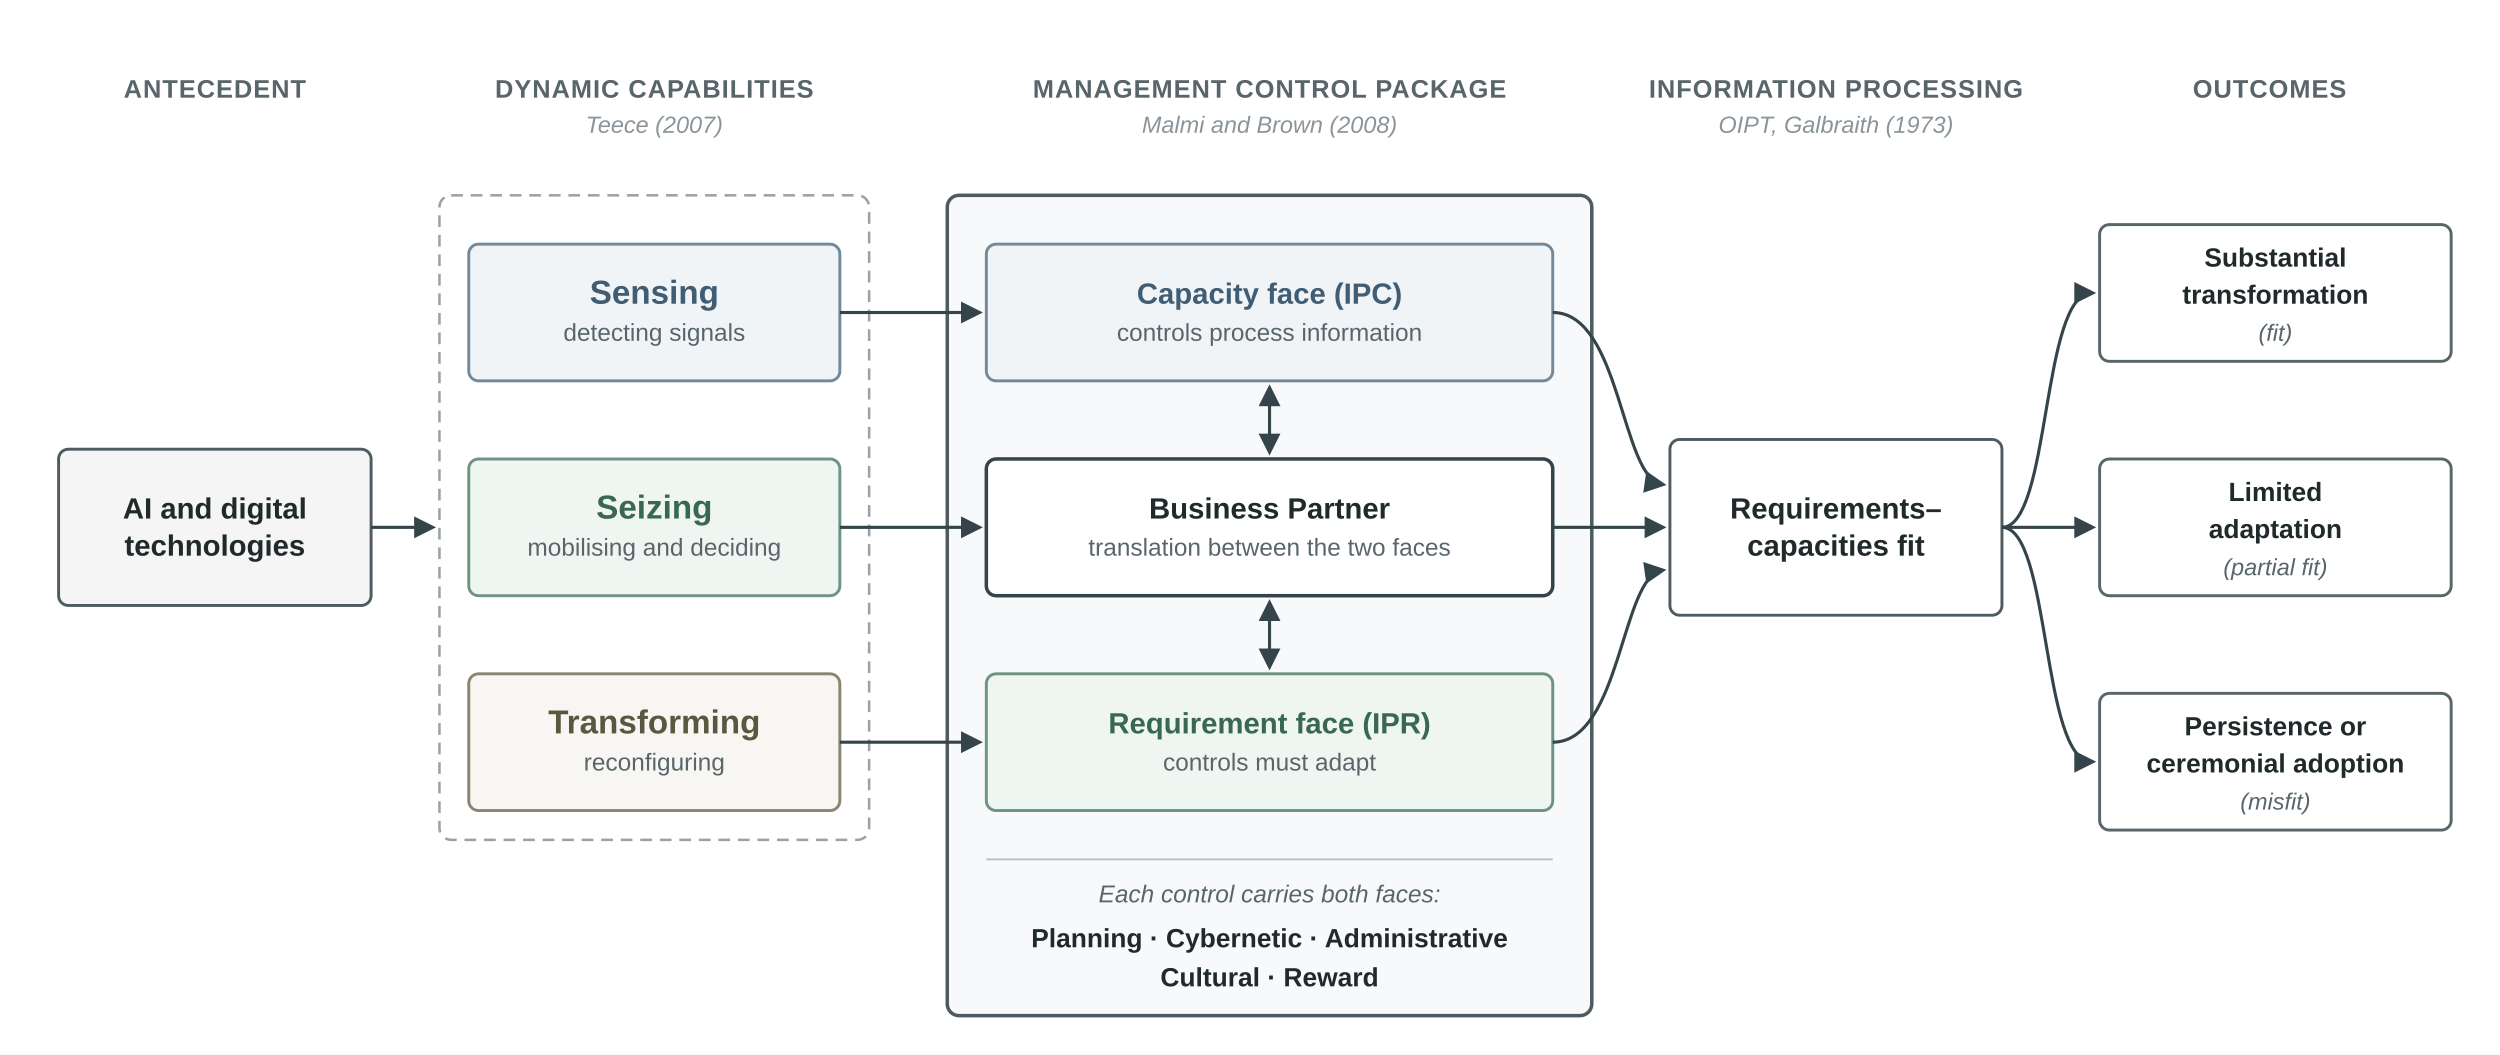
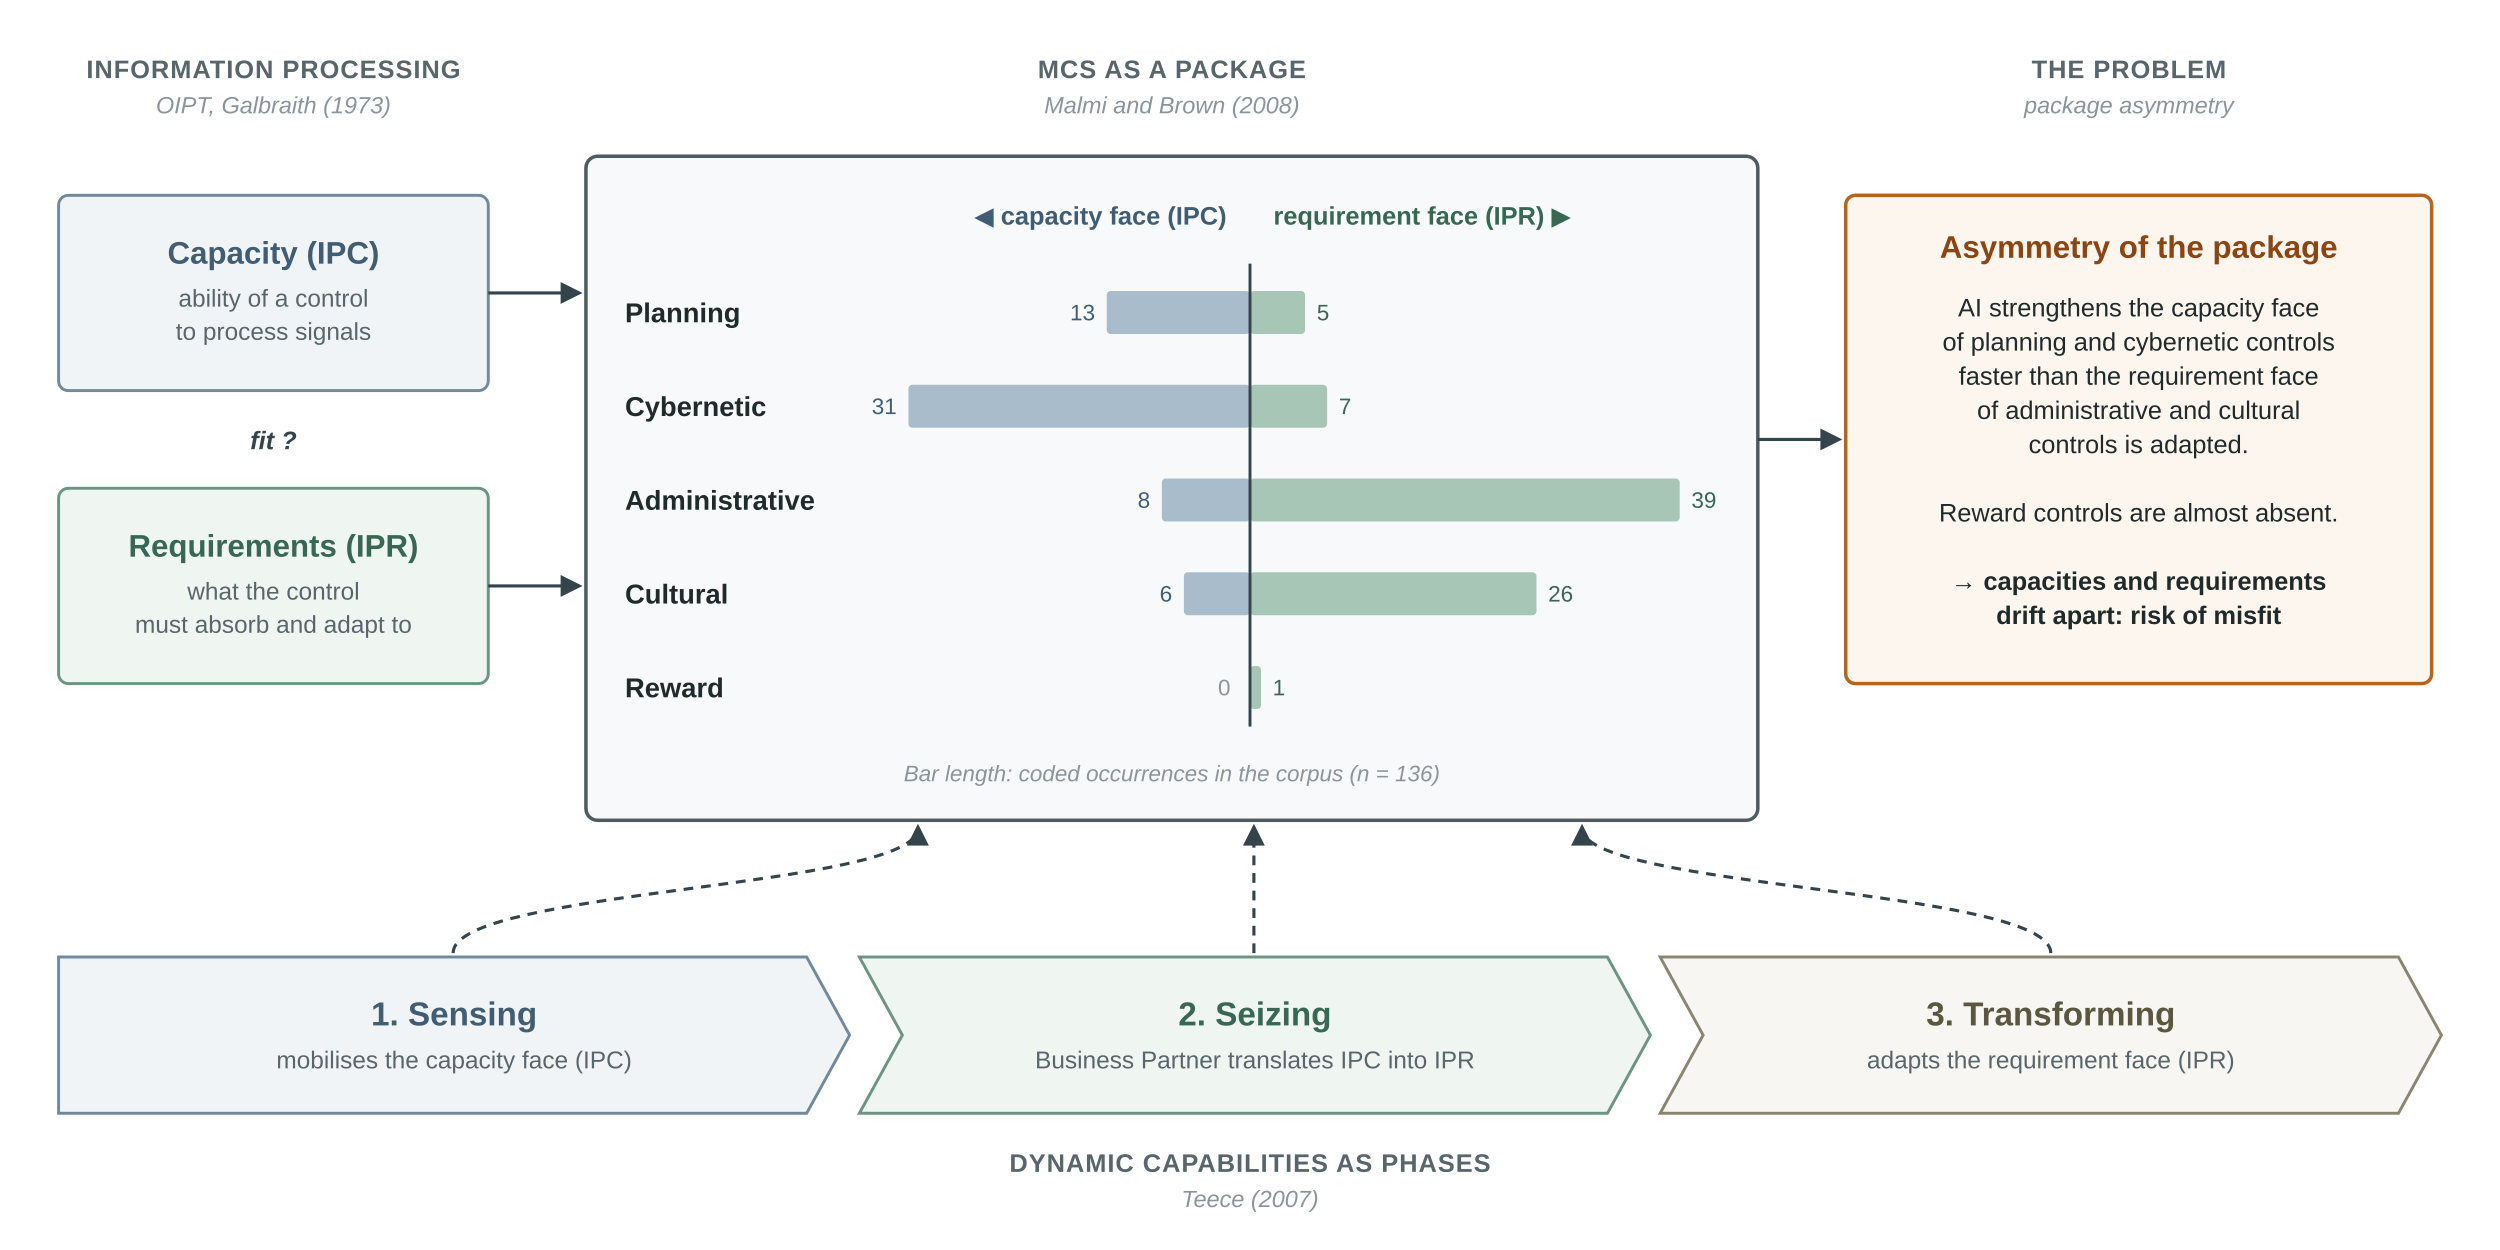
- <svg xmlns="http://www.w3.org/2000/svg" viewBox="0 0 1280 540" font-family="Arial, Helvetica, sans-serif">
+ <svg xmlns="http://www.w3.org/2000/svg" viewBox="0 0 1280 640" font-family="Arial, Helvetica, sans-serif">
  <defs>
    <marker id="a" viewBox="0 0 10 10" refX="8" refY="5" markerWidth="7" markerHeight="7" orient="auto-start-reverse">
      <path d="M0 0L10 5L0 10z" fill="#34444a" />
    </marker>
  </defs>
-   <rect width="1280" height="540" fill="#fff" />
-   <text x="110" y="50" font-size="13" font-weight="bold" letter-spacing="0.5" text-anchor="middle" fill="#58656a">ANTECEDENT</text>
-   <text x="335" y="50" font-size="13" font-weight="bold" letter-spacing="0.5" text-anchor="middle" fill="#58656a">DYNAMIC CAPABILITIES</text>
-   <text x="650" y="50" font-size="13" font-weight="bold" letter-spacing="0.5" text-anchor="middle" fill="#58656a">MANAGEMENT CONTROL PACKAGE</text>
-   <text x="940" y="50" font-size="13" font-weight="bold" letter-spacing="0.5" text-anchor="middle" fill="#58656a">INFORMATION PROCESSING</text>
-   <text x="1162" y="50" font-size="13" font-weight="bold" letter-spacing="0.5" text-anchor="middle" fill="#58656a">OUTCOMES</text>
-   <text x="335" y="68" font-size="12" font-style="italic" text-anchor="middle" fill="#8a949a">Teece (2007)</text>
-   <text x="650" y="68" font-size="12" font-style="italic" text-anchor="middle" fill="#8a949a">Malmi and Brown (2008)</text>
-   <text x="940" y="68" font-size="12" font-style="italic" text-anchor="middle" fill="#8a949a">OIPT, Galbraith (1973)</text>
-   <rect x="30" y="230" width="160" height="80" rx="5" fill="#f5f5f5" stroke="#4f5b60" stroke-width="1.5" />
-   <text x="110.0" y="265.5" font-size="15" font-weight="bold" text-anchor="middle" fill="#202a2b">AI and digital</text>
-   <text x="110.0" y="284.5" font-size="15" font-weight="bold" text-anchor="middle" fill="#202a2b">technologies</text>
-   <rect x="225" y="100" width="220" height="330" rx="6" fill="none" stroke="#99a2a6" stroke-width="1.3" stroke-dasharray="6 4" />
-   <rect x="240" y="125" width="190" height="70" rx="5" fill="#f1f4f7" stroke="#71899a" stroke-width="1.5" />
-   <text x="335.0" y="155.5" font-size="17" font-weight="bold" text-anchor="middle" fill="#405d73">Sensing</text>
-   <text x="335.0" y="174.5" font-size="12.5" text-anchor="middle" fill="#58656a">detecting signals</text>
-   <rect x="240" y="235" width="190" height="70" rx="5" fill="#eff5f1" stroke="#6d9382" stroke-width="1.5" />
-   <text x="335.0" y="265.5" font-size="17" font-weight="bold" text-anchor="middle" fill="#386754">Seizing</text>
-   <text x="335.0" y="284.5" font-size="12.5" text-anchor="middle" fill="#58656a">mobilising and deciding</text>
-   <rect x="240" y="345" width="190" height="70" rx="5" fill="#f7f6f2" stroke="#8a8571" stroke-width="1.5" />
-   <text x="335.0" y="375.5" font-size="17" font-weight="bold" text-anchor="middle" fill="#5a5640">Transforming</text>
-   <text x="335.0" y="394.5" font-size="12.5" text-anchor="middle" fill="#58656a">reconfiguring</text>
-   <path d="M190 270H221" fill="none" stroke="#34444a" stroke-width="1.6" marker-end="url(#a)" />
-   <rect x="485" y="100" width="330" height="420" rx="6" fill="#f8f9fa" stroke="#4f5b60" stroke-width="1.8" />
-   <rect x="505" y="125" width="290" height="70" rx="5" fill="#f1f4f7" stroke="#71899a" stroke-width="1.5" />
-   <text x="650.0" y="155.5" font-size="15" font-weight="bold" text-anchor="middle" fill="#405d73">Capacity face (IPC)</text>
-   <text x="650.0" y="174.5" font-size="12.5" text-anchor="middle" fill="#58656a">controls process information</text>
-   <rect x="505" y="235" width="290" height="70" rx="5" fill="#fff" stroke="#34444a" stroke-width="1.8" />
-   <text x="650.0" y="265.5" font-size="15" font-weight="bold" text-anchor="middle" fill="#202a2b">Business Partner</text>
-   <text x="650.0" y="284.5" font-size="12.5" text-anchor="middle" fill="#58656a">translation between the two faces</text>
-   <rect x="505" y="345" width="290" height="70" rx="5" fill="#eff5f1" stroke="#6d9382" stroke-width="1.5" />
-   <text x="650.0" y="375.5" font-size="15" font-weight="bold" text-anchor="middle" fill="#386754">Requirement face (IPR)</text>
-   <text x="650.0" y="394.5" font-size="12.5" text-anchor="middle" fill="#58656a">controls must adapt</text>
-   <path d="M650 199V231" fill="none" stroke="#34444a" stroke-width="1.6" marker-start="url(#a)" marker-end="url(#a)" />
-   <path d="M650 309V341" fill="none" stroke="#34444a" stroke-width="1.6" marker-start="url(#a)" marker-end="url(#a)" />
-   <line x1="505" y1="440" x2="795" y2="440" stroke="#b9c1c5" />
-   <text x="650" y="462" font-size="12.5" font-style="italic" text-anchor="middle" fill="#58656a">Each control carries both faces:</text>
-   <text x="650" y="485" font-size="13.5" font-weight="bold" text-anchor="middle" fill="#202a2b">Planning · Cybernetic · Administrative</text>
-   <text x="650" y="505" font-size="13.5" font-weight="bold" text-anchor="middle" fill="#202a2b">Cultural · Reward</text>
-   <path d="M430 160H501" fill="none" stroke="#34444a" stroke-width="1.6" marker-end="url(#a)" />
-   <path d="M430 270H501" fill="none" stroke="#34444a" stroke-width="1.6" marker-end="url(#a)" />
-   <path d="M430 380H501" fill="none" stroke="#34444a" stroke-width="1.6" marker-end="url(#a)" />
-   <rect x="855" y="225" width="170" height="90" rx="5" fill="#fff" stroke="#4f5b60" stroke-width="1.5" />
-   <text x="940.0" y="265.5" font-size="15" font-weight="bold" text-anchor="middle" fill="#202a2b">Requirements–</text>
-   <text x="940.0" y="284.5" font-size="15" font-weight="bold" text-anchor="middle" fill="#202a2b">capacities fit</text>
-   <path d="M795 160C830 160 830 245 851 248" fill="none" stroke="#34444a" stroke-width="1.6" marker-end="url(#a)" />
-   <path d="M795 270H851" fill="none" stroke="#34444a" stroke-width="1.6" marker-end="url(#a)" />
-   <path d="M795 380C830 380 830 295 851 292" fill="none" stroke="#34444a" stroke-width="1.6" marker-end="url(#a)" />
-   <rect x="1075" y="115" width="180" height="70" rx="5" fill="#fff" stroke="#596569" stroke-width="1.5" />
-   <text x="1165.0" y="136.5" font-size="13.5" font-weight="bold" text-anchor="middle" fill="#202a2b">Substantial</text>
-   <text x="1165.0" y="155.5" font-size="13.5" font-weight="bold" text-anchor="middle" fill="#202a2b">transformation</text>
-   <text x="1165" y="174.5" font-size="12" font-style="italic" text-anchor="middle" fill="#58656a">(fit)</text>
-   <path d="M1025 270C1050 270 1045 150 1071 150" fill="none" stroke="#34444a" stroke-width="1.6" marker-end="url(#a)" />
-   <rect x="1075" y="235" width="180" height="70" rx="5" fill="#fff" stroke="#596569" stroke-width="1.5" />
-   <text x="1165.0" y="256.5" font-size="13.5" font-weight="bold" text-anchor="middle" fill="#202a2b">Limited</text>
-   <text x="1165.0" y="275.5" font-size="13.5" font-weight="bold" text-anchor="middle" fill="#202a2b">adaptation</text>
-   <text x="1165" y="294.5" font-size="12" font-style="italic" text-anchor="middle" fill="#58656a">(partial fit)</text>
-   <path d="M1025 270H1071" fill="none" stroke="#34444a" stroke-width="1.6" marker-end="url(#a)" />
-   <rect x="1075" y="355" width="180" height="70" rx="5" fill="#fff" stroke="#596569" stroke-width="1.5" />
-   <text x="1165.0" y="376.5" font-size="13.5" font-weight="bold" text-anchor="middle" fill="#202a2b">Persistence or</text>
-   <text x="1165.0" y="395.5" font-size="13.5" font-weight="bold" text-anchor="middle" fill="#202a2b">ceremonial adoption</text>
-   <text x="1165" y="414.5" font-size="12" font-style="italic" text-anchor="middle" fill="#58656a">(misfit)</text>
-   <path d="M1025 270C1050 270 1045 390 1071 390" fill="none" stroke="#34444a" stroke-width="1.6" marker-end="url(#a)" />
+   <rect width="1280" height="640" fill="#fff" />
+   <text x="140" y="40" font-size="13" font-weight="bold" text-anchor="middle" fill="#58656a" letter-spacing="0.5">INFORMATION PROCESSING</text>
+   <text x="140" y="58" font-size="12" font-weight="normal" font-style="italic" text-anchor="middle" fill="#8a949a">OIPT, Galbraith (1973)</text>
+   <rect x="30" y="100" width="220" height="100" rx="5" fill="#f1f4f7" stroke="#71899a" stroke-width="1.5" />
+   <text x="140" y="135" font-size="16" font-weight="bold" text-anchor="middle" fill="#405d73">Capacity (IPC)</text>
+   <text x="140" y="157" font-size="12.5" font-weight="normal" text-anchor="middle" fill="#58656a">ability of a control</text>
+   <text x="140" y="174" font-size="12.5" font-weight="normal" text-anchor="middle" fill="#58656a">to process signals</text>
+   <rect x="30" y="250" width="220" height="100" rx="5" fill="#eff5f1" stroke="#6d9382" stroke-width="1.5" />
+   <text x="140" y="285" font-size="16" font-weight="bold" text-anchor="middle" fill="#386754">Requirements (IPR)</text>
+   <text x="140" y="307" font-size="12.5" font-weight="normal" text-anchor="middle" fill="#58656a">what the control</text>
+   <text x="140" y="324" font-size="12.5" font-weight="normal" text-anchor="middle" fill="#58656a">must absorb and adapt to</text>
+   <text x="140" y="230" font-size="13" font-weight="bold" font-style="italic" text-anchor="middle" fill="#34444a">fit ?</text>
+   <text x="600" y="40" font-size="13" font-weight="bold" text-anchor="middle" fill="#58656a" letter-spacing="0.5">MCS AS A PACKAGE</text>
+   <text x="600" y="58" font-size="12" font-weight="normal" font-style="italic" text-anchor="middle" fill="#8a949a">Malmi and Brown (2008)</text>
+   <rect x="300" y="80" width="600" height="340" rx="6" fill="#f8f9fa" stroke="#4f5b60" stroke-width="1.8" />
+   <text x="628" y="115" font-size="13" font-weight="bold" text-anchor="end" fill="#405d73">◀ capacity face (IPC)</text>
+   <text x="652" y="115" font-size="13" font-weight="bold" text-anchor="start" fill="#386754">requirement face (IPR) ▶</text>
+   <text x="320" y="165" font-size="14" font-weight="bold" text-anchor="start" fill="#202a2b">Planning</text>
+   <rect x="566.667" y="149" width="73.333" height="22" rx="2" fill="#a9bccb" stroke="none" stroke-width="0" />
+   <text x="560.667" y="164" font-size="11.5" font-weight="normal" text-anchor="end" fill="#405d73">13</text>
+   <rect x="640" y="149" width="28.205" height="22" rx="2" fill="#a8c6b6" stroke="none" stroke-width="0" />
+   <text x="674.205" y="164" font-size="11.5" font-weight="normal" text-anchor="start" fill="#386754">5</text>
+   <text x="320" y="213" font-size="14" font-weight="bold" text-anchor="start" fill="#202a2b">Cybernetic</text>
+   <rect x="465.128" y="197" width="174.872" height="22" rx="2" fill="#a9bccb" stroke="none" stroke-width="0" />
+   <text x="459.128" y="212" font-size="11.5" font-weight="normal" text-anchor="end" fill="#405d73">31</text>
+   <rect x="640" y="197" width="39.487" height="22" rx="2" fill="#a8c6b6" stroke="none" stroke-width="0" />
+   <text x="685.487" y="212" font-size="11.5" font-weight="normal" text-anchor="start" fill="#386754">7</text>
+   <text x="320" y="261" font-size="14" font-weight="bold" text-anchor="start" fill="#202a2b">Administrative</text>
+   <rect x="594.872" y="245" width="45.128" height="22" rx="2" fill="#a9bccb" stroke="none" stroke-width="0" />
+   <text x="588.872" y="260" font-size="11.5" font-weight="normal" text-anchor="end" fill="#405d73">8</text>
+   <rect x="640" y="245" width="220" height="22" rx="2" fill="#a8c6b6" stroke="none" stroke-width="0" />
+   <text x="866.0" y="260" font-size="11.5" font-weight="normal" text-anchor="start" fill="#386754">39</text>
+   <text x="320" y="309" font-size="14" font-weight="bold" text-anchor="start" fill="#202a2b">Cultural</text>
+   <rect x="606.154" y="293" width="33.846" height="22" rx="2" fill="#a9bccb" stroke="none" stroke-width="0" />
+   <text x="600.154" y="308" font-size="11.5" font-weight="normal" text-anchor="end" fill="#405d73">6</text>
+   <rect x="640" y="293" width="146.667" height="22" rx="2" fill="#a8c6b6" stroke="none" stroke-width="0" />
+   <text x="792.667" y="308" font-size="11.5" font-weight="normal" text-anchor="start" fill="#386754">26</text>
+   <text x="320" y="357" font-size="14" font-weight="bold" text-anchor="start" fill="#202a2b">Reward</text>
+   <rect x="640" y="341" width="5.641" height="22" rx="2" fill="#a8c6b6" stroke="none" stroke-width="0" />
+   <text x="651.641" y="356" font-size="11.5" font-weight="normal" text-anchor="start" fill="#386754">1</text>
+   <text x="630" y="356" font-size="11.5" font-weight="normal" text-anchor="end" fill="#8a949a">0</text>
+   <line x1="640" y1="135" x2="640" y2="372" stroke="#34444a" stroke-width="1.5" />
+   <text x="600" y="400" font-size="11.5" font-weight="normal" font-style="italic" text-anchor="middle" fill="#8a949a">Bar length: coded occurrences in the corpus (n = 136)</text>
+   <path d="M250 150H296" fill="none" stroke="#34444a" stroke-width="1.6" marker-end="url(#a)" />
+   <path d="M250 300H296" fill="none" stroke="#34444a" stroke-width="1.6" marker-end="url(#a)" />
+   <text x="1090" y="40" font-size="13" font-weight="bold" text-anchor="middle" fill="#58656a" letter-spacing="0.5">THE PROBLEM</text>
+   <text x="1090" y="58" font-size="12" font-weight="normal" font-style="italic" text-anchor="middle" fill="#8a949a">package asymmetry</text>
+   <rect x="945" y="100" width="300" height="250" rx="5" fill="#fdf6ef" stroke="#b5651d" stroke-width="1.8" />
+   <text x="1095" y="132" font-size="16" font-weight="bold" text-anchor="middle" fill="#8a4512">Asymmetry of the package</text>
+   <text x="1095" y="162.0" font-size="13" font-weight="normal" text-anchor="middle" fill="#202a2b">AI strengthens the capacity face</text>
+   <text x="1095" y="179.5" font-size="13" font-weight="normal" text-anchor="middle" fill="#202a2b">of planning and cybernetic controls</text>
+   <text x="1095" y="197.0" font-size="13" font-weight="normal" text-anchor="middle" fill="#202a2b">faster than the requirement face</text>
+   <text x="1095" y="214.5" font-size="13" font-weight="normal" text-anchor="middle" fill="#202a2b">of administrative and cultural</text>
+   <text x="1095" y="232.0" font-size="13" font-weight="normal" text-anchor="middle" fill="#202a2b">controls is adapted.</text>
+   <text x="1095" y="267.0" font-size="13" font-weight="normal" text-anchor="middle" fill="#202a2b">Reward controls are almost absent.</text>
+   <text x="1095" y="302.0" font-size="13" font-weight="bold" text-anchor="middle" fill="#202a2b">→ capacities and requirements</text>
+   <text x="1095" y="319.5" font-size="13" font-weight="bold" text-anchor="middle" fill="#202a2b">drift apart: risk of misfit</text>
+   <path d="M900 225H941" fill="none" stroke="#34444a" stroke-width="1.6" marker-end="url(#a)" />
+   <polygon points="30,490 413,490 435,530.0 413,570 30,570 30,530.0" fill="#f1f4f7" stroke="#71899a" stroke-width="1.5" />
+   <text x="232.5" y="525" font-size="17" font-weight="bold" text-anchor="middle" fill="#405d73">1. Sensing</text>
+   <text x="232.5" y="547" font-size="12.5" font-weight="normal" text-anchor="middle" fill="#58656a">mobilises the capacity face (IPC)</text>
+   <polygon points="440,490 823,490 845,530.0 823,570 440,570 462,530.0" fill="#eff5f1" stroke="#6d9382" stroke-width="1.5" />
+   <text x="642.5" y="525" font-size="17" font-weight="bold" text-anchor="middle" fill="#386754">2. Seizing</text>
+   <text x="642.5" y="547" font-size="12.5" font-weight="normal" text-anchor="middle" fill="#58656a">Business Partner translates IPC into IPR</text>
+   <polygon points="850,490 1228,490 1250,530.0 1228,570 850,570 872,530.0" fill="#f7f6f2" stroke="#8a8571" stroke-width="1.5" />
+   <text x="1050.0" y="525" font-size="17" font-weight="bold" text-anchor="middle" fill="#5a5640">3. Transforming</text>
+   <text x="1050.0" y="547" font-size="12.5" font-weight="normal" text-anchor="middle" fill="#58656a">adapts the requirement face (IPR)</text>
+   <text x="640" y="600" font-size="13" font-weight="bold" text-anchor="middle" fill="#58656a" letter-spacing="0.5">DYNAMIC CAPABILITIES AS PHASES</text>
+   <text x="640" y="618" font-size="12" font-weight="normal" font-style="italic" text-anchor="middle" fill="#8a949a">Teece (2007)</text>
+   <path d="M232 488C232 455 470 455 470 424" fill="none" stroke="#34444a" stroke-width="1.6" stroke-dasharray="5 4" marker-end="url(#a)" />
+   <path d="M642 488V424" fill="none" stroke="#34444a" stroke-width="1.6" stroke-dasharray="5 4" marker-end="url(#a)" />
+   <path d="M1050 488C1050 455 810 455 810 424" fill="none" stroke="#34444a" stroke-width="1.6" stroke-dasharray="5 4" marker-end="url(#a)" />
</svg>
